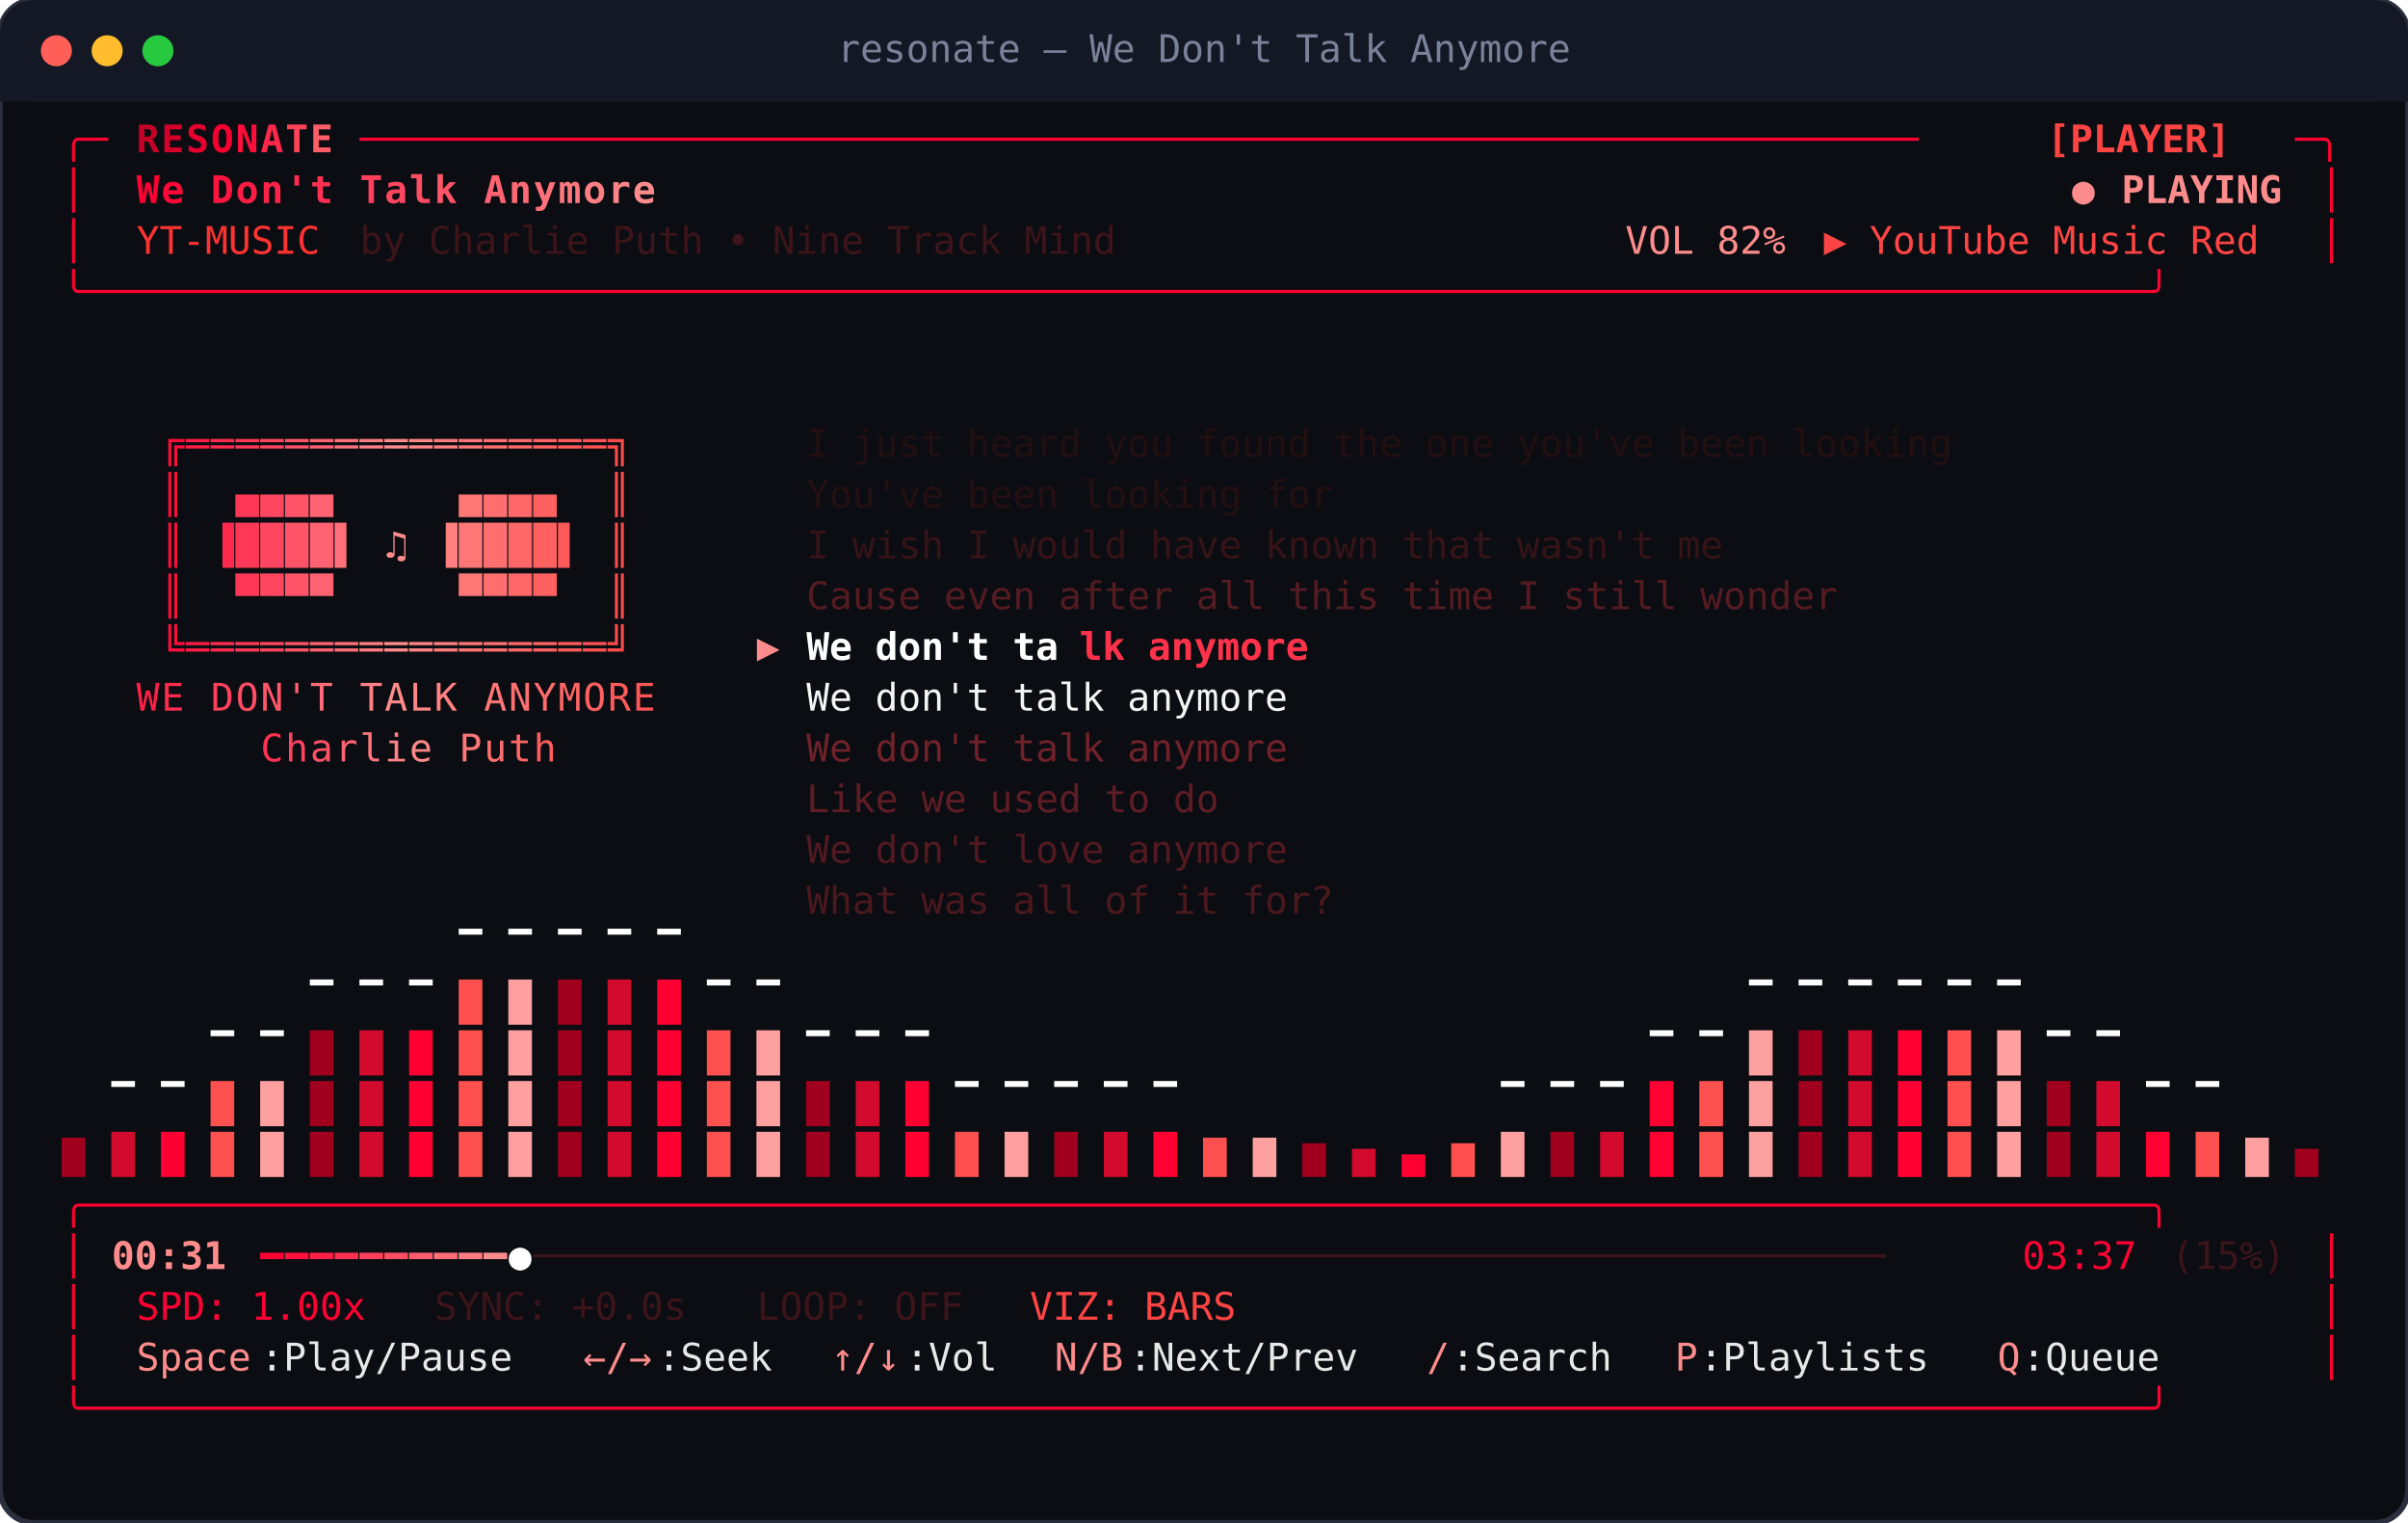
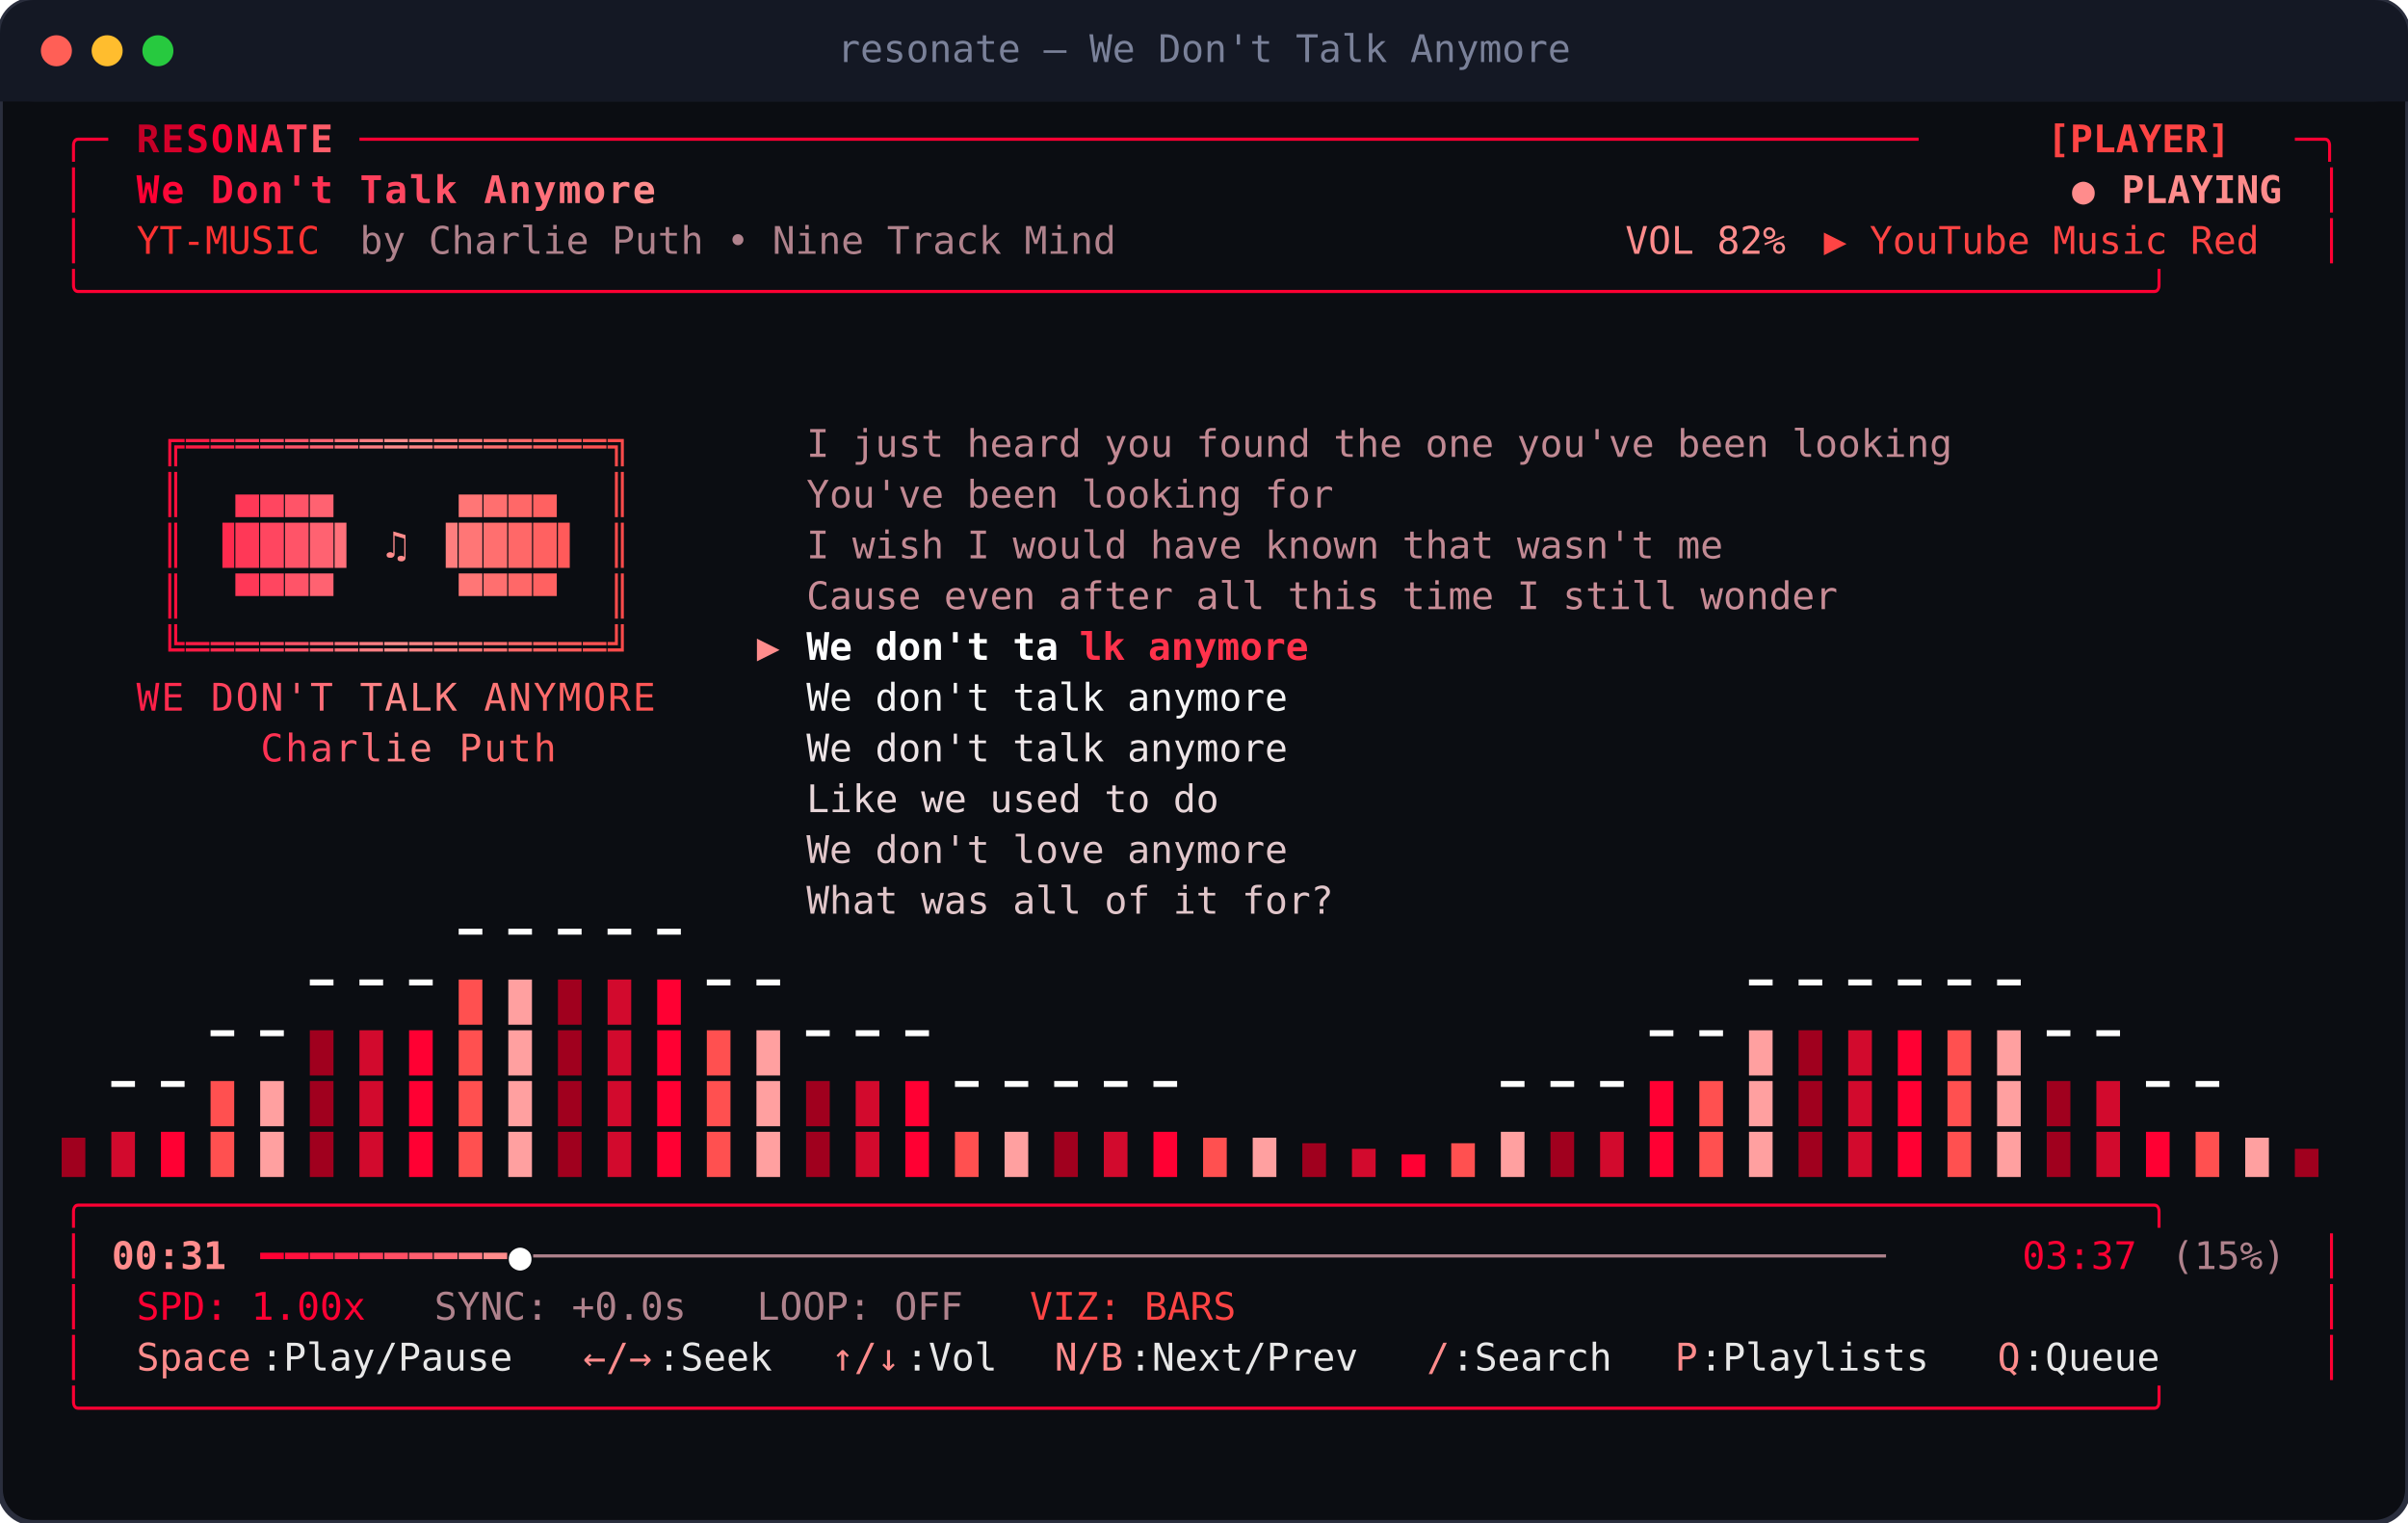
<svg xmlns="http://www.w3.org/2000/svg" viewBox="0 0 854 540" width="100%">
  <defs>
    <style>
      text { font-family: "JetBrains Mono", "Fira Code", "Cascadia Code", ui-monospace, monospace; font-size: 13.5px; }
    </style>
  </defs>
  <rect width="854" height="540" rx="12" fill="#0b0d12" stroke="#2a2e3d" stroke-width="2" />
  <rect x="0" y="0" width="854" height="36" rx="12" fill="#141824" />
  <rect x="0" y="24" width="854" height="12" fill="#141824" />
  <circle cx="20" cy="18" r="5.5" fill="#ff5f56" />
  <circle cx="38" cy="18" r="5.5" fill="#ffbd2e" />
  <circle cx="56" cy="18" r="5.5" fill="#27c93f" />
  <text x="427" y="22" fill="#7a8199" font-size="12" text-anchor="middle">resonate — We Don't Talk Anymore</text>
  <g>
    <text x="22.0" y="54.0" fill="rgb(255,0,51)">╭─</text>
    <text x="39.6" y="54.0" fill="rgb(180,0,35)" font-weight="700"> </text>
    <text x="48.4" y="54.0" fill="rgb(197,0,39)" font-weight="700">R</text>
    <text x="57.2" y="54.0" fill="rgb(213,0,42)" font-weight="700">E</text>
    <text x="66.0" y="54.0" fill="rgb(230,0,46)" font-weight="700">S</text>
    <text x="74.8" y="54.0" fill="rgb(247,0,49)" font-weight="700">O</text>
    <text x="83.6" y="54.0" fill="rgb(255,13,59)" font-weight="700">N</text>
    <text x="92.4" y="54.0" fill="rgb(255,40,74)" font-weight="700">A</text>
    <text x="101.2" y="54.0" fill="rgb(255,67,89)" font-weight="700">T</text>
    <text x="110.0" y="54.0" fill="rgb(255,93,105)" font-weight="700">E</text>
    <text x="118.8" y="54.0" fill="rgb(255,120,120)" font-weight="700"> </text>
    <text x="127.6" y="54.0" fill="rgb(255,0,51)">────────────────────────────────────────────────────────────────────</text>
    <text x="726.0" y="54.0" fill="rgb(255,68,68)" font-weight="700"> [PLAYER] </text>
    <text x="814.0" y="54.0" fill="rgb(255,0,51)">─╮</text>
    <text x="22.0" y="72.0" fill="rgb(255,0,51)">│</text>
    <text x="30.8" y="72.0" fill="rgb(232,232,232)">  </text>
    <text x="48.4" y="72.0" fill="rgb(255,0,51)" font-weight="700">W</text>
    <text x="57.2" y="72.0" fill="rgb(255,7,55)" font-weight="700">e</text>
    <text x="66.0" y="72.0" fill="rgb(255,14,60)" font-weight="700"> </text>
    <text x="74.8" y="72.0" fill="rgb(255,21,64)" font-weight="700">D</text>
    <text x="83.6" y="72.0" fill="rgb(255,28,69)" font-weight="700">o</text>
    <text x="92.4" y="72.0" fill="rgb(255,35,73)" font-weight="700">n</text>
    <text x="101.2" y="72.0" fill="rgb(255,42,78)" font-weight="700">'</text>
    <text x="110.0" y="72.0" fill="rgb(255,49,82)" font-weight="700">t</text>
    <text x="118.8" y="72.0" fill="rgb(255,56,87)" font-weight="700"> </text>
    <text x="127.6" y="72.0" fill="rgb(255,63,91)" font-weight="700">T</text>
    <text x="136.4" y="72.0" fill="rgb(255,70,96)" font-weight="700">a</text>
    <text x="145.2" y="72.0" fill="rgb(255,77,100)" font-weight="700">l</text>
    <text x="154.0" y="72.0" fill="rgb(255,84,104)" font-weight="700">k</text>
    <text x="162.8" y="72.0" fill="rgb(255,91,109)" font-weight="700"> </text>
    <text x="171.6" y="72.0" fill="rgb(255,98,113)" font-weight="700">A</text>
    <text x="180.4" y="72.0" fill="rgb(255,105,118)" font-weight="700">n</text>
    <text x="189.2" y="72.0" fill="rgb(255,112,122)" font-weight="700">y</text>
    <text x="198.0" y="72.0" fill="rgb(255,119,127)" font-weight="700">m</text>
    <text x="206.8" y="72.0" fill="rgb(255,126,131)" font-weight="700">o</text>
    <text x="215.6" y="72.0" fill="rgb(255,133,136)" font-weight="700">r</text>
    <text x="224.4" y="72.0" fill="rgb(255,140,140)" font-weight="700">e</text>
    <text x="233.2" y="72.0" fill="rgb(232,232,232)">                                                         </text>
    <text x="734.8" y="72.0" fill="rgb(255,140,140)" font-weight="700">●</text>
    <text x="743.6" y="72.0" fill="rgb(232,232,232)"> </text>
    <text x="752.4" y="72.0" fill="rgb(255,140,140)" font-weight="700">PLAYING</text>
    <text x="814.0" y="72.0" fill="rgb(232,232,232)"> </text>
    <text x="822.8" y="72.0" fill="rgb(255,0,51)">│</text>
    <text x="22.0" y="90.0" fill="rgb(255,0,51)">│</text>
    <text x="30.8" y="90.0" fill="rgb(232,232,232)">  </text>
    <text x="48.4" y="90.0" fill="rgb(255,50,50)">YT-MUSIC </text>
-     <text x="127.6" y="90.0" fill="rgb(60,20,25)">by Charlie Puth • Nine Track Mind</text>
+     <text x="127.6" y="90.0" fill="rgb(175,130,140)">by Charlie Puth • Nine Track Mind</text>
    <text x="418.0" y="90.0" fill="rgb(232,232,232)">                  </text>
    <text x="576.4" y="90.0" fill="rgb(255,140,140)">VOL 82% </text>
    <text x="646.8" y="90.0" fill="rgb(255,68,68)">▶ YouTube Music Red </text>
    <text x="822.8" y="90.0" fill="rgb(255,0,51)">│</text>
    <text x="22.0" y="108.0" fill="rgb(255,0,51)">╰──────────────────────────────────────────────────────────────────────────────────────────╯</text>
    <text x="22.0" y="126.0" fill="rgb(232,232,232)">                                                                                          </text>
    <text x="22.0" y="144.0" fill="rgb(232,232,232)">                                                                                          </text>
    <text x="22.0" y="162.0" fill="rgb(232,232,232)">   </text>
    <text x="48.4" y="162.0" fill="rgb(255,0,51)"> </text>
    <text x="57.2" y="162.0" fill="rgb(255,14,60)">╔</text>
    <text x="66.0" y="162.0" fill="rgb(255,28,69)">═</text>
    <text x="74.8" y="162.0" fill="rgb(255,42,78)">═</text>
    <text x="83.6" y="162.0" fill="rgb(255,56,87)">═</text>
    <text x="92.4" y="162.0" fill="rgb(255,70,96)">═</text>
    <text x="101.2" y="162.0" fill="rgb(255,84,104)">═</text>
    <text x="110.0" y="162.0" fill="rgb(255,98,113)">═</text>
    <text x="118.8" y="162.0" fill="rgb(255,112,122)">═</text>
    <text x="127.6" y="162.0" fill="rgb(255,126,131)">═</text>
    <text x="136.4" y="162.0" fill="rgb(255,140,140)">═</text>
    <text x="145.2" y="162.0" fill="rgb(255,133,133)">═</text>
    <text x="154.0" y="162.0" fill="rgb(255,126,126)">═</text>
    <text x="162.8" y="162.0" fill="rgb(255,118,118)">═</text>
    <text x="171.6" y="162.0" fill="rgb(255,111,111)">═</text>
    <text x="180.4" y="162.0" fill="rgb(255,104,104)">═</text>
    <text x="189.2" y="162.0" fill="rgb(255,97,97)">═</text>
    <text x="198.0" y="162.0" fill="rgb(255,90,90)">═</text>
    <text x="206.8" y="162.0" fill="rgb(255,82,82)">═</text>
    <text x="215.6" y="162.0" fill="rgb(255,75,75)">╗</text>
    <text x="224.4" y="162.0" fill="rgb(255,68,68)"> </text>
    <text x="233.2" y="162.0" fill="rgb(232,232,232)">      </text>
-     <text x="286.0" y="162.0" fill="rgb(34,15,18)">I just heard you found the one you've been looking</text>
+     <text x="286.0" y="162.0" fill="rgb(193,137,147)">I just heard you found the one you've been looking</text>
    <text x="22.0" y="180.0" fill="rgb(232,232,232)">   </text>
    <text x="48.4" y="180.0" fill="rgb(255,0,51)"> </text>
    <text x="57.2" y="180.0" fill="rgb(255,14,60)">║</text>
    <text x="66.0" y="180.0" fill="rgb(255,28,69)"> </text>
    <text x="74.8" y="180.0" fill="rgb(255,42,78)"> </text>
    <text x="83.6" y="180.0" fill="rgb(255,56,87)">▄</text>
    <text x="92.4" y="180.0" fill="rgb(255,70,96)">▄</text>
    <text x="101.2" y="180.0" fill="rgb(255,84,104)">▄</text>
    <text x="110.0" y="180.0" fill="rgb(255,98,113)">▄</text>
    <text x="118.8" y="180.0" fill="rgb(255,112,122)"> </text>
    <text x="127.6" y="180.0" fill="rgb(255,126,131)"> </text>
    <text x="136.4" y="180.0" fill="rgb(255,140,140)"> </text>
    <text x="145.2" y="180.0" fill="rgb(255,133,133)"> </text>
    <text x="154.0" y="180.0" fill="rgb(255,126,126)"> </text>
    <text x="162.8" y="180.0" fill="rgb(255,118,118)">▄</text>
    <text x="171.6" y="180.0" fill="rgb(255,111,111)">▄</text>
    <text x="180.4" y="180.0" fill="rgb(255,104,104)">▄</text>
    <text x="189.2" y="180.0" fill="rgb(255,97,97)">▄</text>
    <text x="198.0" y="180.0" fill="rgb(255,90,90)"> </text>
    <text x="206.8" y="180.0" fill="rgb(255,82,82)"> </text>
    <text x="215.6" y="180.0" fill="rgb(255,75,75)">║</text>
    <text x="224.4" y="180.0" fill="rgb(255,68,68)"> </text>
    <text x="233.2" y="180.0" fill="rgb(232,232,232)">      </text>
-     <text x="286.0" y="180.0" fill="rgb(36,15,18)">You've been looking for</text>
+     <text x="286.0" y="180.0" fill="rgb(193,137,147)">You've been looking for</text>
    <text x="22.0" y="198.0" fill="rgb(232,232,232)">   </text>
    <text x="48.4" y="198.0" fill="rgb(255,0,51)"> </text>
    <text x="57.2" y="198.0" fill="rgb(255,14,60)">║</text>
    <text x="66.0" y="198.0" fill="rgb(255,28,69)"> </text>
    <text x="74.8" y="198.0" fill="rgb(255,42,78)">▐</text>
    <text x="83.6" y="198.0" fill="rgb(255,56,87)">█</text>
    <text x="92.4" y="198.0" fill="rgb(255,70,96)">█</text>
    <text x="101.2" y="198.0" fill="rgb(255,84,104)">█</text>
    <text x="110.0" y="198.0" fill="rgb(255,98,113)">█</text>
    <text x="118.8" y="198.0" fill="rgb(255,112,122)">▌</text>
    <text x="127.6" y="198.0" fill="rgb(255,126,131)"> </text>
    <text x="136.4" y="198.0" fill="rgb(255,140,140)">♫</text>
    <text x="145.2" y="198.0" fill="rgb(255,133,133)"> </text>
    <text x="154.0" y="198.0" fill="rgb(255,126,126)">▐</text>
    <text x="162.8" y="198.0" fill="rgb(255,118,118)">█</text>
    <text x="171.6" y="198.0" fill="rgb(255,111,111)">█</text>
    <text x="180.4" y="198.0" fill="rgb(255,104,104)">█</text>
    <text x="189.2" y="198.0" fill="rgb(255,97,97)">█</text>
    <text x="198.0" y="198.0" fill="rgb(255,90,90)">▌</text>
    <text x="206.8" y="198.0" fill="rgb(255,82,82)"> </text>
    <text x="215.6" y="198.0" fill="rgb(255,75,75)">║</text>
    <text x="224.4" y="198.0" fill="rgb(255,68,68)"> </text>
    <text x="233.2" y="198.0" fill="rgb(232,232,232)">      </text>
-     <text x="286.0" y="198.0" fill="rgb(53,19,23)">I wish I would have known that wasn't me</text>
+     <text x="286.0" y="198.0" fill="rgb(193,137,147)">I wish I would have known that wasn't me</text>
    <text x="22.0" y="216.0" fill="rgb(232,232,232)">   </text>
    <text x="48.4" y="216.0" fill="rgb(255,0,51)"> </text>
    <text x="57.2" y="216.0" fill="rgb(255,14,60)">║</text>
    <text x="66.0" y="216.0" fill="rgb(255,28,69)"> </text>
    <text x="74.8" y="216.0" fill="rgb(255,42,78)"> </text>
    <text x="83.6" y="216.0" fill="rgb(255,56,87)">▀</text>
    <text x="92.4" y="216.0" fill="rgb(255,70,96)">▀</text>
    <text x="101.2" y="216.0" fill="rgb(255,84,104)">▀</text>
    <text x="110.0" y="216.0" fill="rgb(255,98,113)">▀</text>
    <text x="118.8" y="216.0" fill="rgb(255,112,122)"> </text>
    <text x="127.6" y="216.0" fill="rgb(255,126,131)"> </text>
    <text x="136.4" y="216.0" fill="rgb(255,140,140)"> </text>
    <text x="145.2" y="216.0" fill="rgb(255,133,133)"> </text>
    <text x="154.0" y="216.0" fill="rgb(255,126,126)"> </text>
    <text x="162.8" y="216.0" fill="rgb(255,118,118)">▀</text>
    <text x="171.6" y="216.0" fill="rgb(255,111,111)">▀</text>
    <text x="180.4" y="216.0" fill="rgb(255,104,104)">▀</text>
    <text x="189.2" y="216.0" fill="rgb(255,97,97)">▀</text>
    <text x="198.0" y="216.0" fill="rgb(255,90,90)"> </text>
    <text x="206.8" y="216.0" fill="rgb(255,82,82)"> </text>
    <text x="215.6" y="216.0" fill="rgb(255,75,75)">║</text>
    <text x="224.4" y="216.0" fill="rgb(255,68,68)"> </text>
    <text x="233.2" y="216.0" fill="rgb(232,232,232)">      </text>
-     <text x="286.0" y="216.0" fill="rgb(84,27,33)">Cause even after all this time I still wonder</text>
+     <text x="286.0" y="216.0" fill="rgb(200,140,150)">Cause even after all this time I still wonder</text>
    <text x="22.0" y="234.0" fill="rgb(232,232,232)">   </text>
    <text x="48.4" y="234.0" fill="rgb(255,0,51)"> </text>
    <text x="57.2" y="234.0" fill="rgb(255,14,60)">╚</text>
    <text x="66.0" y="234.0" fill="rgb(255,28,69)">═</text>
    <text x="74.8" y="234.0" fill="rgb(255,42,78)">═</text>
    <text x="83.6" y="234.0" fill="rgb(255,56,87)">═</text>
    <text x="92.4" y="234.0" fill="rgb(255,70,96)">═</text>
    <text x="101.2" y="234.0" fill="rgb(255,84,104)">═</text>
    <text x="110.0" y="234.0" fill="rgb(255,98,113)">═</text>
    <text x="118.8" y="234.0" fill="rgb(255,112,122)">═</text>
    <text x="127.6" y="234.0" fill="rgb(255,126,131)">═</text>
    <text x="136.4" y="234.0" fill="rgb(255,140,140)">═</text>
    <text x="145.2" y="234.0" fill="rgb(255,133,133)">═</text>
    <text x="154.0" y="234.0" fill="rgb(255,126,126)">═</text>
    <text x="162.8" y="234.0" fill="rgb(255,118,118)">═</text>
    <text x="171.6" y="234.0" fill="rgb(255,111,111)">═</text>
    <text x="180.4" y="234.0" fill="rgb(255,104,104)">═</text>
    <text x="189.2" y="234.0" fill="rgb(255,97,97)">═</text>
    <text x="198.0" y="234.0" fill="rgb(255,90,90)">═</text>
    <text x="206.8" y="234.0" fill="rgb(255,82,82)">═</text>
    <text x="215.6" y="234.0" fill="rgb(255,75,75)">╝</text>
    <text x="224.4" y="234.0" fill="rgb(255,68,68)"> </text>
    <text x="233.2" y="234.0" fill="rgb(232,232,232)">    </text>
    <text x="268.4" y="234.0" fill="rgb(255,140,140)" font-weight="700">▶ </text>
    <text x="286.0" y="234.0" fill="rgb(255,255,255)" font-weight="700">We don't ta</text>
    <text x="382.8" y="234.0" fill="rgb(255,50,75)" font-weight="700">lk anymore</text>
    <text x="22.0" y="252.0" fill="rgb(255,0,51)"> </text>
    <text x="30.8" y="252.0" fill="rgb(255,11,58)"> </text>
    <text x="39.6" y="252.0" fill="rgb(255,22,65)"> </text>
    <text x="48.4" y="252.0" fill="rgb(255,32,72)">W</text>
    <text x="57.2" y="252.0" fill="rgb(255,43,78)">E</text>
    <text x="66.0" y="252.0" fill="rgb(255,54,85)"> </text>
    <text x="74.8" y="252.0" fill="rgb(255,65,92)">D</text>
    <text x="83.6" y="252.0" fill="rgb(255,75,99)">O</text>
    <text x="92.4" y="252.0" fill="rgb(255,86,106)">N</text>
    <text x="101.2" y="252.0" fill="rgb(255,97,113)">'</text>
    <text x="110.0" y="252.0" fill="rgb(255,108,119)">T</text>
    <text x="118.8" y="252.0" fill="rgb(255,118,126)"> </text>
    <text x="127.6" y="252.0" fill="rgb(255,129,133)">T</text>
    <text x="136.4" y="252.0" fill="rgb(255,140,140)">A</text>
    <text x="145.2" y="252.0" fill="rgb(255,134,134)">L</text>
    <text x="154.0" y="252.0" fill="rgb(255,129,129)">K</text>
    <text x="162.8" y="252.0" fill="rgb(255,123,123)"> </text>
    <text x="171.6" y="252.0" fill="rgb(255,118,118)">A</text>
    <text x="180.4" y="252.0" fill="rgb(255,112,112)">N</text>
    <text x="189.2" y="252.0" fill="rgb(255,107,107)">Y</text>
    <text x="198.0" y="252.0" fill="rgb(255,101,101)">M</text>
    <text x="206.8" y="252.0" fill="rgb(255,96,96)">O</text>
    <text x="215.6" y="252.0" fill="rgb(255,90,90)">R</text>
    <text x="224.4" y="252.0" fill="rgb(255,85,85)">E</text>
    <text x="233.2" y="252.0" fill="rgb(255,79,79)"> </text>
    <text x="242.0" y="252.0" fill="rgb(255,74,74)"> </text>
    <text x="250.8" y="252.0" fill="rgb(255,68,68)"> </text>
    <text x="259.6" y="252.0" fill="rgb(232,232,232)">   </text>
    <text x="286.0" y="252.0" fill="rgb(245,245,245)">We don't talk anymore</text>
    <text x="22.0" y="270.0" fill="rgb(232,232,232)">     </text>
    <text x="66.0" y="270.0" fill="rgb(255,0,51)"> </text>
    <text x="74.8" y="270.0" fill="rgb(255,16,61)"> </text>
    <text x="83.6" y="270.0" fill="rgb(255,33,72)"> </text>
    <text x="92.4" y="270.0" fill="rgb(255,49,82)">C</text>
    <text x="101.2" y="270.0" fill="rgb(255,66,93)">h</text>
    <text x="110.0" y="270.0" fill="rgb(255,82,103)">a</text>
    <text x="118.8" y="270.0" fill="rgb(255,99,114)">r</text>
    <text x="127.6" y="270.0" fill="rgb(255,115,124)">l</text>
    <text x="136.4" y="270.0" fill="rgb(255,132,135)">i</text>
    <text x="145.2" y="270.0" fill="rgb(255,136,136)">e</text>
    <text x="154.0" y="270.0" fill="rgb(255,127,127)"> </text>
    <text x="162.8" y="270.0" fill="rgb(255,119,119)">P</text>
    <text x="171.6" y="270.0" fill="rgb(255,110,110)">u</text>
    <text x="180.4" y="270.0" fill="rgb(255,102,102)">t</text>
    <text x="189.2" y="270.0" fill="rgb(255,93,93)">h</text>
    <text x="198.0" y="270.0" fill="rgb(255,85,85)"> </text>
    <text x="206.8" y="270.0" fill="rgb(255,76,76)"> </text>
    <text x="215.6" y="270.0" fill="rgb(255,68,68)"> </text>
    <text x="224.4" y="270.0" fill="rgb(232,232,232)">       </text>
-     <text x="286.0" y="270.0" fill="rgb(112,33,41)">We don't talk anymore</text>
+     <text x="286.0" y="270.0" fill="rgb(238,229,231)">We don't talk anymore</text>
    <text x="22.0" y="288.0" fill="rgb(232,232,232)">                              </text>
-     <text x="286.0" y="288.0" fill="rgb(94,28,36)">Like we used to do</text>
+     <text x="286.0" y="288.0" fill="rgb(232,214,217)">Like we used to do</text>
    <text x="22.0" y="306.0" fill="rgb(232,232,232)">                              </text>
-     <text x="286.0" y="306.0" fill="rgb(82,25,32)">We don't love anymore</text>
+     <text x="286.0" y="306.0" fill="rgb(225,198,202)">We don't love anymore</text>
    <text x="22.0" y="324.0" fill="rgb(232,232,232)">                              </text>
-     <text x="286.0" y="324.0" fill="rgb(74,24,29)">What was all of it for?</text>
+     <text x="286.0" y="324.0" fill="rgb(225,198,202)">What was all of it for?</text>
    <text x="22.0" y="342.0" fill="rgb(232,232,232)">                </text>
    <text x="162.8" y="342.0" fill="rgb(255,255,255)">▔</text>
    <text x="171.6" y="342.0" fill="rgb(232,232,232)"> </text>
    <text x="180.4" y="342.0" fill="rgb(255,255,255)">▔</text>
    <text x="189.2" y="342.0" fill="rgb(232,232,232)"> </text>
    <text x="198.0" y="342.0" fill="rgb(255,255,255)">▔</text>
    <text x="206.8" y="342.0" fill="rgb(232,232,232)"> </text>
    <text x="215.6" y="342.0" fill="rgb(255,255,255)">▔</text>
    <text x="224.4" y="342.0" fill="rgb(232,232,232)"> </text>
    <text x="233.2" y="342.0" fill="rgb(255,255,255)">▔</text>
    <text x="242.0" y="342.0" fill="rgb(232,232,232)">                                                                   </text>
    <text x="22.0" y="360.0" fill="rgb(232,232,232)">          </text>
    <text x="110.0" y="360.0" fill="rgb(255,255,255)">▔</text>
    <text x="118.8" y="360.0" fill="rgb(232,232,232)"> </text>
    <text x="127.6" y="360.0" fill="rgb(255,255,255)">▔</text>
    <text x="136.4" y="360.0" fill="rgb(232,232,232)"> </text>
    <text x="145.2" y="360.0" fill="rgb(255,255,255)">▔</text>
    <text x="154.0" y="360.0" fill="rgb(232,232,232)"> </text>
    <text x="162.8" y="360.0" fill="rgb(255,80,80)">█</text>
    <text x="171.6" y="360.0" fill="rgb(232,232,232)"> </text>
    <text x="180.4" y="360.0" fill="rgb(255,160,160)">█</text>
    <text x="189.2" y="360.0" fill="rgb(232,232,232)"> </text>
    <text x="198.0" y="360.0" fill="rgb(160,0,30)">█</text>
    <text x="206.8" y="360.0" fill="rgb(232,232,232)"> </text>
    <text x="215.6" y="360.0" fill="rgb(210,10,45)">█</text>
    <text x="224.4" y="360.0" fill="rgb(232,232,232)"> </text>
    <text x="233.2" y="360.0" fill="rgb(255,0,51)">█</text>
    <text x="242.0" y="360.0" fill="rgb(232,232,232)"> </text>
    <text x="250.8" y="360.0" fill="rgb(255,255,255)">▔</text>
    <text x="259.6" y="360.0" fill="rgb(232,232,232)"> </text>
    <text x="268.4" y="360.0" fill="rgb(255,255,255)">▔</text>
    <text x="277.2" y="360.0" fill="rgb(232,232,232)">                                       </text>
    <text x="620.4" y="360.0" fill="rgb(255,255,255)">▔</text>
    <text x="629.2" y="360.0" fill="rgb(232,232,232)"> </text>
    <text x="638.0" y="360.0" fill="rgb(255,255,255)">▔</text>
    <text x="646.8" y="360.0" fill="rgb(232,232,232)"> </text>
    <text x="655.6" y="360.0" fill="rgb(255,255,255)">▔</text>
    <text x="664.4" y="360.0" fill="rgb(232,232,232)"> </text>
    <text x="673.2" y="360.0" fill="rgb(255,255,255)">▔</text>
    <text x="682.0" y="360.0" fill="rgb(232,232,232)"> </text>
    <text x="690.8" y="360.0" fill="rgb(255,255,255)">▔</text>
    <text x="699.6" y="360.0" fill="rgb(232,232,232)"> </text>
    <text x="708.4" y="360.0" fill="rgb(255,255,255)">▔</text>
    <text x="717.2" y="360.0" fill="rgb(232,232,232)">             </text>
    <text x="22.0" y="378.0" fill="rgb(232,232,232)">      </text>
    <text x="74.8" y="378.0" fill="rgb(255,255,255)">▔</text>
    <text x="83.6" y="378.0" fill="rgb(232,232,232)"> </text>
    <text x="92.4" y="378.0" fill="rgb(255,255,255)">▔</text>
    <text x="101.2" y="378.0" fill="rgb(232,232,232)"> </text>
    <text x="110.0" y="378.0" fill="rgb(160,0,30)">█</text>
    <text x="118.8" y="378.0" fill="rgb(232,232,232)"> </text>
    <text x="127.6" y="378.0" fill="rgb(210,10,45)">█</text>
    <text x="136.4" y="378.0" fill="rgb(232,232,232)"> </text>
    <text x="145.2" y="378.0" fill="rgb(255,0,51)">█</text>
    <text x="154.0" y="378.0" fill="rgb(232,232,232)"> </text>
    <text x="162.8" y="378.0" fill="rgb(255,80,80)">█</text>
    <text x="171.6" y="378.0" fill="rgb(232,232,232)"> </text>
    <text x="180.4" y="378.0" fill="rgb(255,160,160)">█</text>
    <text x="189.2" y="378.0" fill="rgb(232,232,232)"> </text>
    <text x="198.0" y="378.0" fill="rgb(160,0,30)">█</text>
    <text x="206.8" y="378.0" fill="rgb(232,232,232)"> </text>
    <text x="215.6" y="378.0" fill="rgb(210,10,45)">█</text>
    <text x="224.4" y="378.0" fill="rgb(232,232,232)"> </text>
    <text x="233.2" y="378.0" fill="rgb(255,0,51)">█</text>
    <text x="242.0" y="378.0" fill="rgb(232,232,232)"> </text>
    <text x="250.8" y="378.0" fill="rgb(255,80,80)">█</text>
    <text x="259.6" y="378.0" fill="rgb(232,232,232)"> </text>
    <text x="268.4" y="378.0" fill="rgb(255,160,160)">█</text>
    <text x="277.2" y="378.0" fill="rgb(232,232,232)"> </text>
    <text x="286.0" y="378.0" fill="rgb(255,255,255)">▔</text>
    <text x="294.8" y="378.0" fill="rgb(232,232,232)"> </text>
    <text x="303.6" y="378.0" fill="rgb(255,255,255)">▔</text>
    <text x="312.4" y="378.0" fill="rgb(232,232,232)"> </text>
    <text x="321.2" y="378.0" fill="rgb(255,255,255)">▔</text>
    <text x="330.0" y="378.0" fill="rgb(232,232,232)">                             </text>
    <text x="585.2" y="378.0" fill="rgb(255,255,255)">▔</text>
    <text x="594.0" y="378.0" fill="rgb(232,232,232)"> </text>
    <text x="602.8" y="378.0" fill="rgb(255,255,255)">▔</text>
    <text x="611.6" y="378.0" fill="rgb(232,232,232)"> </text>
    <text x="620.4" y="378.0" fill="rgb(255,160,160)">█</text>
    <text x="629.2" y="378.0" fill="rgb(232,232,232)"> </text>
    <text x="638.0" y="378.0" fill="rgb(160,0,30)">█</text>
    <text x="646.8" y="378.0" fill="rgb(232,232,232)"> </text>
    <text x="655.6" y="378.0" fill="rgb(210,10,45)">█</text>
    <text x="664.4" y="378.0" fill="rgb(232,232,232)"> </text>
    <text x="673.2" y="378.0" fill="rgb(255,0,51)">█</text>
    <text x="682.0" y="378.0" fill="rgb(232,232,232)"> </text>
    <text x="690.8" y="378.0" fill="rgb(255,80,80)">█</text>
    <text x="699.6" y="378.0" fill="rgb(232,232,232)"> </text>
    <text x="708.4" y="378.0" fill="rgb(255,160,160)">█</text>
    <text x="717.2" y="378.0" fill="rgb(232,232,232)"> </text>
    <text x="726.0" y="378.0" fill="rgb(255,255,255)">▔</text>
    <text x="734.8" y="378.0" fill="rgb(232,232,232)"> </text>
    <text x="743.6" y="378.0" fill="rgb(255,255,255)">▔</text>
    <text x="752.4" y="378.0" fill="rgb(232,232,232)">         </text>
    <text x="22.0" y="396.0" fill="rgb(232,232,232)">  </text>
    <text x="39.6" y="396.0" fill="rgb(255,255,255)">▔</text>
    <text x="48.4" y="396.0" fill="rgb(232,232,232)"> </text>
    <text x="57.2" y="396.0" fill="rgb(255,255,255)">▔</text>
    <text x="66.0" y="396.0" fill="rgb(232,232,232)"> </text>
    <text x="74.8" y="396.0" fill="rgb(255,80,80)">█</text>
    <text x="83.6" y="396.0" fill="rgb(232,232,232)"> </text>
    <text x="92.4" y="396.0" fill="rgb(255,160,160)">█</text>
    <text x="101.2" y="396.0" fill="rgb(232,232,232)"> </text>
    <text x="110.0" y="396.0" fill="rgb(160,0,30)">█</text>
    <text x="118.8" y="396.0" fill="rgb(232,232,232)"> </text>
    <text x="127.6" y="396.0" fill="rgb(210,10,45)">█</text>
    <text x="136.4" y="396.0" fill="rgb(232,232,232)"> </text>
    <text x="145.2" y="396.0" fill="rgb(255,0,51)">█</text>
    <text x="154.0" y="396.0" fill="rgb(232,232,232)"> </text>
    <text x="162.8" y="396.0" fill="rgb(255,80,80)">█</text>
    <text x="171.6" y="396.0" fill="rgb(232,232,232)"> </text>
    <text x="180.4" y="396.0" fill="rgb(255,160,160)">█</text>
    <text x="189.2" y="396.0" fill="rgb(232,232,232)"> </text>
    <text x="198.0" y="396.0" fill="rgb(160,0,30)">█</text>
    <text x="206.8" y="396.0" fill="rgb(232,232,232)"> </text>
    <text x="215.6" y="396.0" fill="rgb(210,10,45)">█</text>
    <text x="224.4" y="396.0" fill="rgb(232,232,232)"> </text>
    <text x="233.2" y="396.0" fill="rgb(255,0,51)">█</text>
    <text x="242.0" y="396.0" fill="rgb(232,232,232)"> </text>
    <text x="250.8" y="396.0" fill="rgb(255,80,80)">█</text>
    <text x="259.6" y="396.0" fill="rgb(232,232,232)"> </text>
    <text x="268.4" y="396.0" fill="rgb(255,160,160)">█</text>
    <text x="277.2" y="396.0" fill="rgb(232,232,232)"> </text>
    <text x="286.0" y="396.0" fill="rgb(160,0,30)">█</text>
    <text x="294.8" y="396.0" fill="rgb(232,232,232)"> </text>
    <text x="303.6" y="396.0" fill="rgb(210,10,45)">█</text>
    <text x="312.4" y="396.0" fill="rgb(232,232,232)"> </text>
    <text x="321.2" y="396.0" fill="rgb(255,0,51)">█</text>
    <text x="330.0" y="396.0" fill="rgb(232,232,232)"> </text>
    <text x="338.8" y="396.0" fill="rgb(255,255,255)">▔</text>
    <text x="347.6" y="396.0" fill="rgb(232,232,232)"> </text>
    <text x="356.4" y="396.0" fill="rgb(255,255,255)">▔</text>
    <text x="365.2" y="396.0" fill="rgb(232,232,232)"> </text>
    <text x="374.0" y="396.0" fill="rgb(255,255,255)">▔</text>
    <text x="382.8" y="396.0" fill="rgb(232,232,232)"> </text>
    <text x="391.6" y="396.0" fill="rgb(255,255,255)">▔</text>
    <text x="400.4" y="396.0" fill="rgb(232,232,232)"> </text>
    <text x="409.2" y="396.0" fill="rgb(255,255,255)">▔</text>
    <text x="418.0" y="396.0" fill="rgb(232,232,232)">             </text>
    <text x="532.4" y="396.0" fill="rgb(255,255,255)">▔</text>
    <text x="541.2" y="396.0" fill="rgb(232,232,232)"> </text>
    <text x="550.0" y="396.0" fill="rgb(255,255,255)">▔</text>
    <text x="558.8" y="396.0" fill="rgb(232,232,232)"> </text>
    <text x="567.6" y="396.0" fill="rgb(255,255,255)">▔</text>
    <text x="576.4" y="396.0" fill="rgb(232,232,232)"> </text>
    <text x="585.2" y="396.0" fill="rgb(255,0,51)">█</text>
    <text x="594.0" y="396.0" fill="rgb(232,232,232)"> </text>
    <text x="602.8" y="396.0" fill="rgb(255,80,80)">█</text>
    <text x="611.6" y="396.0" fill="rgb(232,232,232)"> </text>
    <text x="620.4" y="396.0" fill="rgb(255,160,160)">█</text>
    <text x="629.2" y="396.0" fill="rgb(232,232,232)"> </text>
    <text x="638.0" y="396.0" fill="rgb(160,0,30)">█</text>
    <text x="646.8" y="396.0" fill="rgb(232,232,232)"> </text>
    <text x="655.6" y="396.0" fill="rgb(210,10,45)">█</text>
    <text x="664.4" y="396.0" fill="rgb(232,232,232)"> </text>
    <text x="673.2" y="396.0" fill="rgb(255,0,51)">█</text>
    <text x="682.0" y="396.0" fill="rgb(232,232,232)"> </text>
    <text x="690.8" y="396.0" fill="rgb(255,80,80)">█</text>
    <text x="699.6" y="396.0" fill="rgb(232,232,232)"> </text>
    <text x="708.4" y="396.0" fill="rgb(255,160,160)">█</text>
    <text x="717.2" y="396.0" fill="rgb(232,232,232)"> </text>
    <text x="726.0" y="396.0" fill="rgb(160,0,30)">█</text>
    <text x="734.8" y="396.0" fill="rgb(232,232,232)"> </text>
    <text x="743.6" y="396.0" fill="rgb(210,10,45)">█</text>
    <text x="752.4" y="396.0" fill="rgb(232,232,232)"> </text>
    <text x="761.2" y="396.0" fill="rgb(255,255,255)">▔</text>
    <text x="770.0" y="396.0" fill="rgb(232,232,232)"> </text>
    <text x="778.8" y="396.0" fill="rgb(255,255,255)">▔</text>
    <text x="787.6" y="396.0" fill="rgb(232,232,232)">     </text>
    <text x="22.0" y="414.0" fill="rgb(160,0,30)">▇</text>
    <text x="30.8" y="414.0" fill="rgb(232,232,232)"> </text>
    <text x="39.6" y="414.0" fill="rgb(210,10,45)">█</text>
    <text x="48.4" y="414.0" fill="rgb(232,232,232)"> </text>
    <text x="57.2" y="414.0" fill="rgb(255,0,51)">█</text>
    <text x="66.0" y="414.0" fill="rgb(232,232,232)"> </text>
    <text x="74.8" y="414.0" fill="rgb(255,80,80)">█</text>
    <text x="83.6" y="414.0" fill="rgb(232,232,232)"> </text>
    <text x="92.4" y="414.0" fill="rgb(255,160,160)">█</text>
    <text x="101.2" y="414.0" fill="rgb(232,232,232)"> </text>
    <text x="110.0" y="414.0" fill="rgb(160,0,30)">█</text>
    <text x="118.8" y="414.0" fill="rgb(232,232,232)"> </text>
    <text x="127.6" y="414.0" fill="rgb(210,10,45)">█</text>
    <text x="136.4" y="414.0" fill="rgb(232,232,232)"> </text>
    <text x="145.2" y="414.0" fill="rgb(255,0,51)">█</text>
    <text x="154.0" y="414.0" fill="rgb(232,232,232)"> </text>
    <text x="162.8" y="414.0" fill="rgb(255,80,80)">█</text>
    <text x="171.6" y="414.0" fill="rgb(232,232,232)"> </text>
    <text x="180.4" y="414.0" fill="rgb(255,160,160)">█</text>
    <text x="189.2" y="414.0" fill="rgb(232,232,232)"> </text>
    <text x="198.0" y="414.0" fill="rgb(160,0,30)">█</text>
    <text x="206.8" y="414.0" fill="rgb(232,232,232)"> </text>
    <text x="215.6" y="414.0" fill="rgb(210,10,45)">█</text>
    <text x="224.4" y="414.0" fill="rgb(232,232,232)"> </text>
    <text x="233.2" y="414.0" fill="rgb(255,0,51)">█</text>
    <text x="242.0" y="414.0" fill="rgb(232,232,232)"> </text>
    <text x="250.8" y="414.0" fill="rgb(255,80,80)">█</text>
    <text x="259.6" y="414.0" fill="rgb(232,232,232)"> </text>
    <text x="268.4" y="414.0" fill="rgb(255,160,160)">█</text>
    <text x="277.2" y="414.0" fill="rgb(232,232,232)"> </text>
    <text x="286.0" y="414.0" fill="rgb(160,0,30)">█</text>
    <text x="294.8" y="414.0" fill="rgb(232,232,232)"> </text>
    <text x="303.6" y="414.0" fill="rgb(210,10,45)">█</text>
    <text x="312.4" y="414.0" fill="rgb(232,232,232)"> </text>
    <text x="321.2" y="414.0" fill="rgb(255,0,51)">█</text>
    <text x="330.0" y="414.0" fill="rgb(232,232,232)"> </text>
    <text x="338.8" y="414.0" fill="rgb(255,80,80)">█</text>
    <text x="347.6" y="414.0" fill="rgb(232,232,232)"> </text>
    <text x="356.4" y="414.0" fill="rgb(255,160,160)">█</text>
    <text x="365.2" y="414.0" fill="rgb(232,232,232)"> </text>
    <text x="374.0" y="414.0" fill="rgb(160,0,30)">█</text>
    <text x="382.8" y="414.0" fill="rgb(232,232,232)"> </text>
    <text x="391.6" y="414.0" fill="rgb(210,10,45)">█</text>
    <text x="400.4" y="414.0" fill="rgb(232,232,232)"> </text>
    <text x="409.2" y="414.0" fill="rgb(255,0,51)">█</text>
    <text x="418.0" y="414.0" fill="rgb(232,232,232)"> </text>
    <text x="426.8" y="414.0" fill="rgb(255,80,80)">▇</text>
    <text x="435.6" y="414.0" fill="rgb(232,232,232)"> </text>
    <text x="444.4" y="414.0" fill="rgb(255,160,160)">▇</text>
    <text x="453.2" y="414.0" fill="rgb(232,232,232)"> </text>
    <text x="462.0" y="414.0" fill="rgb(160,0,30)">▆</text>
    <text x="470.8" y="414.0" fill="rgb(232,232,232)"> </text>
    <text x="479.6" y="414.0" fill="rgb(210,10,45)">▅</text>
    <text x="488.4" y="414.0" fill="rgb(232,232,232)"> </text>
    <text x="497.2" y="414.0" fill="rgb(255,0,51)">▄</text>
    <text x="506.0" y="414.0" fill="rgb(232,232,232)"> </text>
    <text x="514.8" y="414.0" fill="rgb(255,80,80)">▆</text>
    <text x="523.6" y="414.0" fill="rgb(232,232,232)"> </text>
    <text x="532.4" y="414.0" fill="rgb(255,160,160)">█</text>
    <text x="541.2" y="414.0" fill="rgb(232,232,232)"> </text>
    <text x="550.0" y="414.0" fill="rgb(160,0,30)">█</text>
    <text x="558.8" y="414.0" fill="rgb(232,232,232)"> </text>
    <text x="567.6" y="414.0" fill="rgb(210,10,45)">█</text>
    <text x="576.4" y="414.0" fill="rgb(232,232,232)"> </text>
    <text x="585.2" y="414.0" fill="rgb(255,0,51)">█</text>
    <text x="594.0" y="414.0" fill="rgb(232,232,232)"> </text>
    <text x="602.8" y="414.0" fill="rgb(255,80,80)">█</text>
    <text x="611.6" y="414.0" fill="rgb(232,232,232)"> </text>
    <text x="620.4" y="414.0" fill="rgb(255,160,160)">█</text>
    <text x="629.2" y="414.0" fill="rgb(232,232,232)"> </text>
    <text x="638.0" y="414.0" fill="rgb(160,0,30)">█</text>
    <text x="646.8" y="414.0" fill="rgb(232,232,232)"> </text>
    <text x="655.6" y="414.0" fill="rgb(210,10,45)">█</text>
    <text x="664.4" y="414.0" fill="rgb(232,232,232)"> </text>
    <text x="673.2" y="414.0" fill="rgb(255,0,51)">█</text>
    <text x="682.0" y="414.0" fill="rgb(232,232,232)"> </text>
    <text x="690.8" y="414.0" fill="rgb(255,80,80)">█</text>
    <text x="699.6" y="414.0" fill="rgb(232,232,232)"> </text>
    <text x="708.4" y="414.0" fill="rgb(255,160,160)">█</text>
    <text x="717.2" y="414.0" fill="rgb(232,232,232)"> </text>
    <text x="726.0" y="414.0" fill="rgb(160,0,30)">█</text>
    <text x="734.8" y="414.0" fill="rgb(232,232,232)"> </text>
    <text x="743.6" y="414.0" fill="rgb(210,10,45)">█</text>
    <text x="752.4" y="414.0" fill="rgb(232,232,232)"> </text>
    <text x="761.2" y="414.0" fill="rgb(255,0,51)">█</text>
    <text x="770.0" y="414.0" fill="rgb(232,232,232)"> </text>
    <text x="778.8" y="414.0" fill="rgb(255,80,80)">█</text>
    <text x="787.6" y="414.0" fill="rgb(232,232,232)"> </text>
    <text x="796.4" y="414.0" fill="rgb(255,160,160)">▇</text>
    <text x="805.2" y="414.0" fill="rgb(232,232,232)"> </text>
    <text x="814.0" y="414.0" fill="rgb(160,0,30)">▅</text>
    <text x="822.8" y="414.0" fill="rgb(232,232,232)"> </text>
    <text x="22.0" y="432.0" fill="rgb(255,0,51)">╭──────────────────────────────────────────────────────────────────────────────────────────╮</text>
    <text x="22.0" y="450.0" fill="rgb(255,0,51)">│</text>
    <text x="30.8" y="450.0" fill="rgb(232,232,232)"> </text>
    <text x="39.6" y="450.0" fill="rgb(255,140,140)" font-weight="700">00:31</text>
    <text x="83.6" y="450.0" fill="rgb(232,232,232)"> </text>
    <text x="92.4" y="450.0" fill="rgb(255,0,51)">━</text>
    <text x="101.2" y="450.0" fill="rgb(255,16,61)">━</text>
    <text x="110.0" y="450.0" fill="rgb(255,31,71)">━</text>
    <text x="118.8" y="450.0" fill="rgb(255,47,81)">━</text>
    <text x="127.6" y="450.0" fill="rgb(255,62,91)">━</text>
    <text x="136.4" y="450.0" fill="rgb(255,78,100)">━</text>
    <text x="145.2" y="450.0" fill="rgb(255,93,110)">━</text>
    <text x="154.0" y="450.0" fill="rgb(255,109,120)">━</text>
    <text x="162.8" y="450.0" fill="rgb(255,124,130)">━</text>
    <text x="171.6" y="450.0" fill="rgb(255,140,140)">━</text>
    <text x="180.4" y="450.0" fill="rgb(255,255,255)" font-weight="700">●</text>
-     <text x="189.2" y="450.0" fill="rgb(60,20,25)">───────────────────────────────────────────────────────────</text>
+     <text x="189.2" y="450.0" fill="rgb(175,130,140)">───────────────────────────────────────────────────────────</text>
    <text x="708.4" y="450.0" fill="rgb(232,232,232)"> </text>
    <text x="717.2" y="450.0" fill="rgb(255,0,51)">03:37</text>
    <text x="761.2" y="450.0" fill="rgb(232,232,232)"> </text>
-     <text x="770.0" y="450.0" fill="rgb(60,20,25)">(15%)</text>
+     <text x="770.0" y="450.0" fill="rgb(175,130,140)">(15%)</text>
    <text x="814.0" y="450.0" fill="rgb(232,232,232)"> </text>
    <text x="822.8" y="450.0" fill="rgb(255,0,51)">│</text>
    <text x="22.0" y="468.0" fill="rgb(255,0,51)">│</text>
    <text x="30.8" y="468.0" fill="rgb(232,232,232)">  </text>
    <text x="48.4" y="468.0" fill="rgb(255,0,51)">SPD: 1.00x</text>
    <text x="136.4" y="468.0" fill="rgb(232,232,232)">  </text>
-     <text x="154.0" y="468.0" fill="rgb(60,20,25)">SYNC: +0.0s</text>
+     <text x="154.0" y="468.0" fill="rgb(175,130,140)">SYNC: +0.0s</text>
    <text x="250.8" y="468.0" fill="rgb(232,232,232)">  </text>
-     <text x="268.4" y="468.0" fill="rgb(60,20,25)">LOOP: OFF</text>
+     <text x="268.4" y="468.0" fill="rgb(175,130,140)">LOOP: OFF</text>
    <text x="347.6" y="468.0" fill="rgb(232,232,232)">  </text>
    <text x="365.2" y="468.0" fill="rgb(255,68,68)">VIZ: BARS</text>
    <text x="444.4" y="468.0" fill="rgb(232,232,232)">                                           </text>
    <text x="822.8" y="468.0" fill="rgb(255,0,51)">│</text>
    <text x="22.0" y="486.0" fill="rgb(255,0,51)">│</text>
    <text x="30.8" y="486.0" fill="rgb(232,232,232)">  </text>
    <text x="48.4" y="486.0" fill="rgb(255,140,140)">Space</text>
    <text x="92.4" y="486.0" fill="rgb(232,232,232)">:Play/Pause  </text>
    <text x="206.8" y="486.0" fill="rgb(255,140,140)">←/→</text>
    <text x="233.2" y="486.0" fill="rgb(232,232,232)">:Seek  </text>
    <text x="294.8" y="486.0" fill="rgb(255,140,140)">↑/↓</text>
    <text x="321.2" y="486.0" fill="rgb(232,232,232)">:Vol  </text>
    <text x="374.0" y="486.0" fill="rgb(255,140,140)">N/B</text>
    <text x="400.4" y="486.0" fill="rgb(232,232,232)">:Next/Prev  </text>
    <text x="506.0" y="486.0" fill="rgb(255,140,140)">/</text>
    <text x="514.8" y="486.0" fill="rgb(232,232,232)">:Search  </text>
    <text x="594.0" y="486.0" fill="rgb(255,140,140)">P</text>
    <text x="602.8" y="486.0" fill="rgb(232,232,232)">:Playlists  </text>
    <text x="708.4" y="486.0" fill="rgb(255,140,140)">Q</text>
    <text x="717.2" y="486.0" fill="rgb(232,232,232)">:Queue      </text>
    <text x="822.8" y="486.0" fill="rgb(255,0,51)">│</text>
    <text x="22.0" y="504.0" fill="rgb(255,0,51)">╰──────────────────────────────────────────────────────────────────────────────────────────╯</text>
  </g>
</svg>
